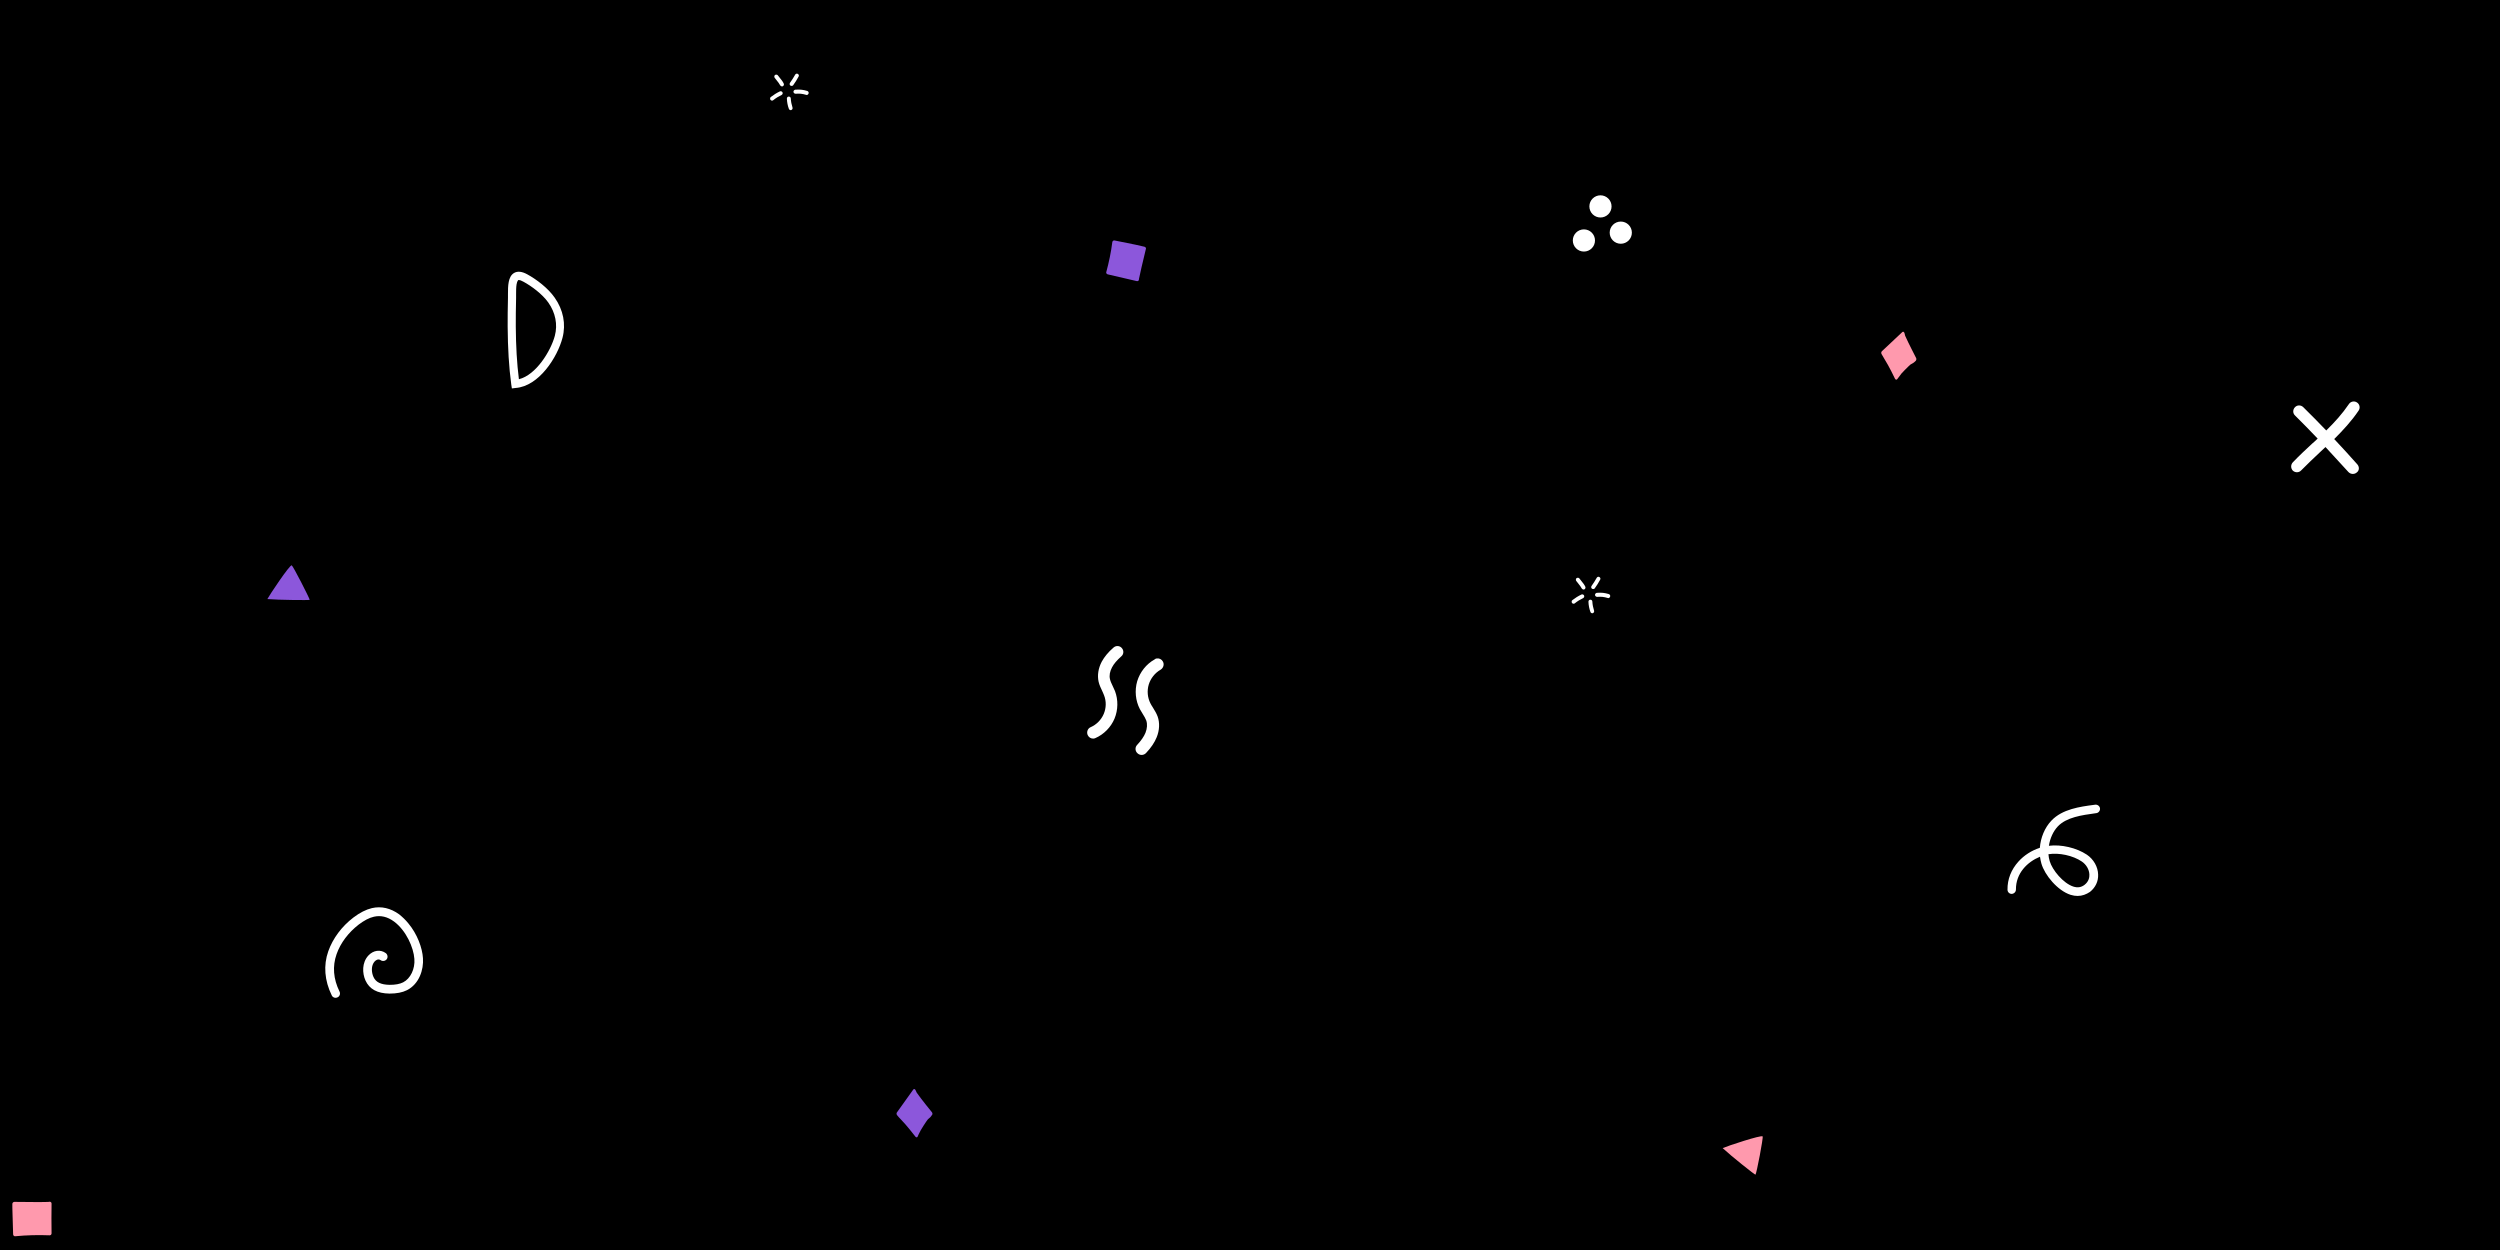
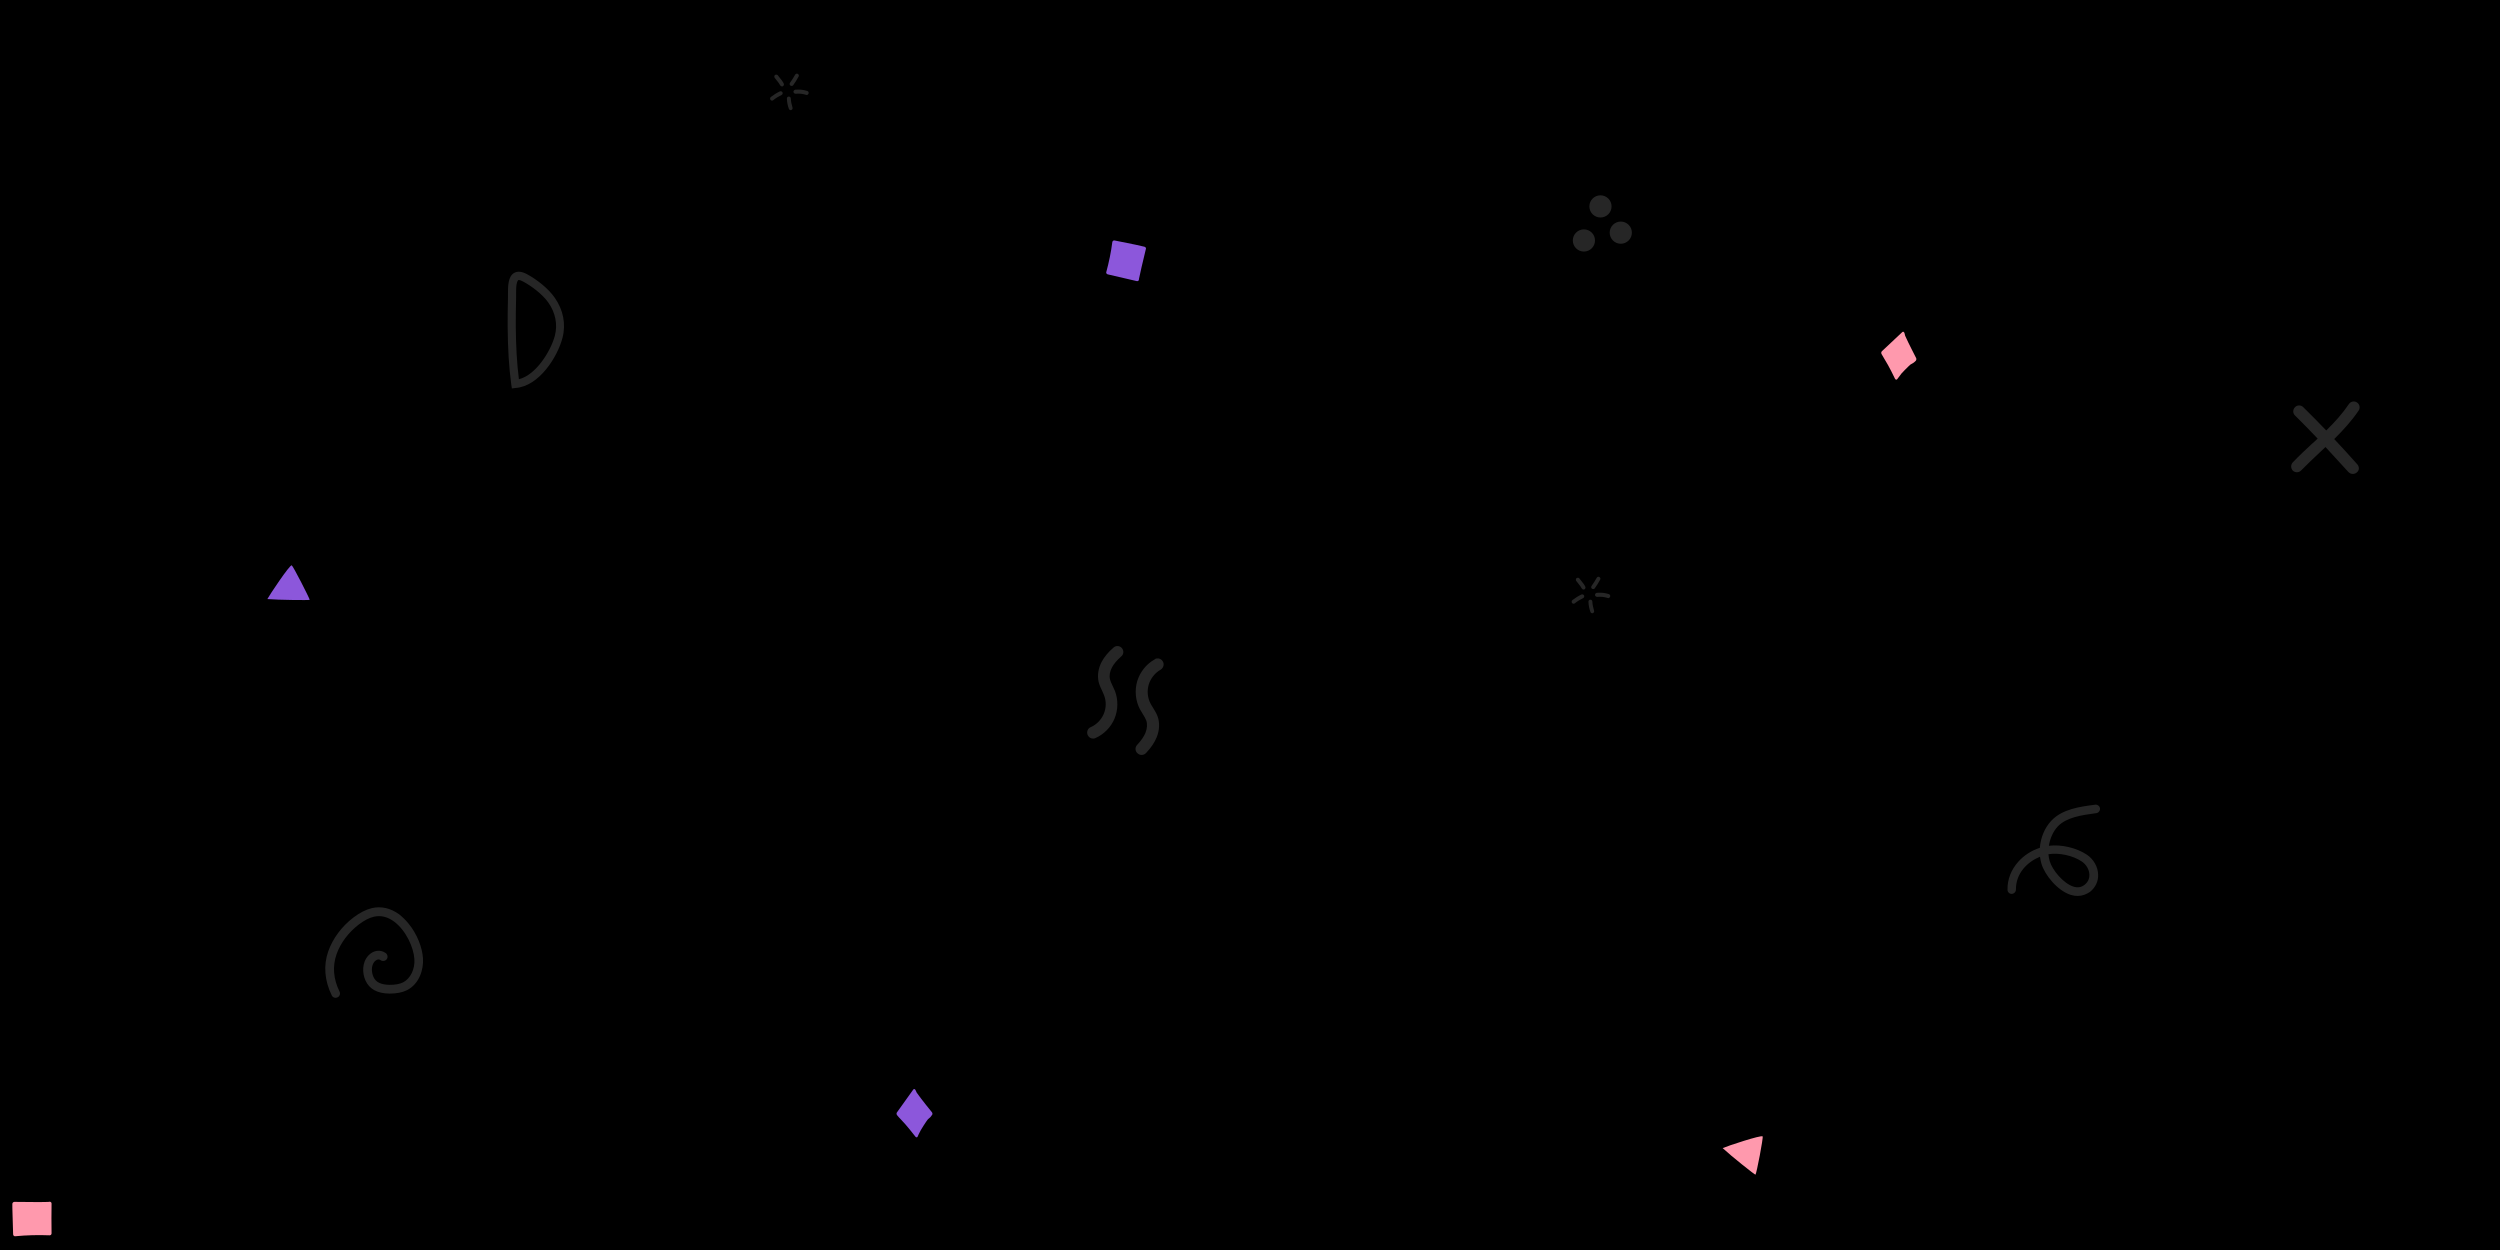
<svg xmlns="http://www.w3.org/2000/svg" width="368" height="184" viewBox="0 0 1600 800">
  <rect fill="#000000" width="1600" height="800" />
  <path fill="#ff99ad" d="M1102.5 734.8c2.5-1.2 24.8-8.6 25.6-7.5.5.7-3.9 23.8-4.6 24.5C1123.3 752.1 1107.5 739.5 1102.5 734.8zM1226.3 229.1c0-.1-4.9-9.4-7-14.2-.1-.3-.3-1.1-.4-1.6-.1-.4-.3-.7-.6-.9-.3-.2-.6-.1-.8.1l-13.1 12.3c0 0 0 0 0 0-.2.2-.3.5-.4.8 0 .3 0 .7.2 1 .1.1 1.4 2.5 2.1 3.6 2.4 3.7 6.5 12.1 6.5 12.2.2.3.4.5.7.6.3 0 .5-.1.7-.3 0 0 1.8-2.5 2.7-3.6 1.5-1.6 3-3.2 4.6-4.7 1.2-1.2 1.6-1.4 2.1-1.6.5-.3 1.1-.5 2.5-1.9C1226.5 230.4 1226.6 229.6 1226.3 229.1zM33 770.3C33 770.3 33 770.3 33 770.3c0-.7-.5-1.2-1.2-1.2-.1 0-.3 0-.4.1-1.6.2-14.3.1-22.2 0-.3 0-.6.1-.9.4-.2.2-.4.5-.4.9 0 .2 0 4.9.1 5.9l.4 13.6c0 .3.2.6.4.9.2.2.5.3.8.3 0 0 .1 0 .1 0 7.3-.7 14.7-.9 22-.6.3 0 .7-.1.9-.3.2-.2.4-.6.4-.9C32.9 783.3 32.9 776.2 33 770.3z" />
  <path fill="#8c57db" d="M171.1 383.4c1.3-2.5 14.3-22 15.6-21.6.8.3 11.5 21.2 11.5 22.1C198.1 384.2 177.9 384 171.1 383.4zM596.4 711.8c-.1-.1-6.7-8.2-9.7-12.5-.2-.3-.5-1-.7-1.5-.2-.4-.4-.7-.7-.8-.3-.1-.6 0-.8.3L574 712c0 0 0 0 0 0-.2.2-.2.5-.2.9 0 .3.2.7.4.9.1.1 1.8 2.2 2.8 3.1 3.1 3.1 8.8 10.5 8.9 10.6.2.3.5.4.8.4.3 0 .5-.2.6-.5 0 0 1.2-2.8 2-4.1 1.1-1.9 2.3-3.7 3.5-5.5.9-1.4 1.3-1.7 1.7-2 .5-.4 1-.7 2.1-2.4C596.9 713.1 596.8 712.3 596.4 711.8zM727.5 179.9C727.5 179.9 727.5 179.9 727.5 179.9c.6.2 1.3-.2 1.4-.8 0-.1 0-.2 0-.4.2-1.4 2.8-12.6 4.5-19.5.1-.3 0-.6-.2-.8-.2-.3-.5-.4-.8-.5-.2 0-4.7-1.1-5.7-1.3l-13.4-2.7c-.3-.1-.7 0-.9.2-.2.2-.4.4-.5.6 0 0 0 .1 0 .1-.8 6.5-2.2 13.1-3.9 19.4-.1.3 0 .6.2.9.2.3.5.4.8.5C714.8 176.9 721.7 178.5 727.5 179.9zM728.5 178.1c-.1-.1-.2-.2-.4-.2C728.3 177.9 728.4 178 728.5 178.1z" />
-   <g fill="#FFF">
+   <g fill="#262626">
    <path d="M699.6 472.7c-1.5 0-2.8-.8-3.5-2.3-.8-1.9 0-4.2 1.9-5 3.7-1.6 6.8-4.7 8.4-8.5 1.6-3.8 1.7-8.1.2-11.9-.3-.9-.8-1.8-1.2-2.8-.8-1.7-1.8-3.7-2.3-5.9-.9-4.1-.2-8.6 2-12.8 1.7-3.1 4.1-6.1 7.6-9.1 1.6-1.4 4-1.2 5.3.4 1.4 1.6 1.2 4-.4 5.3-2.8 2.5-4.7 4.7-5.9 7-1.4 2.6-1.9 5.3-1.3 7.6.3 1.4 1 2.8 1.7 4.3.5 1.1 1 2.2 1.5 3.3 2.1 5.6 2 12-.3 17.6-2.3 5.5-6.8 10.1-12.3 12.5C700.6 472.6 700.1 472.7 699.6 472.7zM740.4 421.4c1.5-.2 3 .5 3.8 1.9 1.1 1.8.4 4.2-1.4 5.3-3.7 2.1-6.4 5.6-7.6 9.5-1.2 4-.8 8.4 1.1 12.1.4.9 1 1.7 1.6 2.7 1 1.7 2.2 3.5 3 5.7 1.4 4 1.2 8.7-.6 13.2-1.4 3.4-3.5 6.6-6.8 10.1-1.5 1.6-3.9 1.7-5.5.2-1.6-1.4-1.7-3.9-.2-5.4 2.6-2.8 4.3-5.3 5.3-7.7 1.1-2.8 1.3-5.6.5-7.9-.5-1.3-1.3-2.7-2.2-4.1-.6-1-1.3-2.1-1.9-3.2-2.8-5.4-3.4-11.9-1.7-17.8 1.8-5.9 5.8-11 11.2-14C739.4 421.6 739.9 421.4 740.4 421.4zM261.3 590.9c5.7 6.8 9 15.7 9.4 22.4.5 7.3-2.4 16.4-10.2 20.4-3 1.5-6.7 2.2-11.2 2.2-7.9-.1-12.9-2.9-15.4-8.4-2.1-4.7-2.3-11.4 1.8-15.9 3.2-3.5 7.8-4.1 11.2-1.6 1.2.9 1.5 2.7.6 3.9-.9 1.2-2.7 1.5-3.9.6-1.8-1.3-3.6.6-3.8.8-2.4 2.6-2.1 7-.8 9.9 1.5 3.4 4.7 5 10.4 5.1 3.6 0 6.4-.5 8.6-1.6 4.7-2.4 7.7-8.6 7.2-15-.5-7.3-5.3-18.2-13-23.9-4.2-3.1-8.5-4.1-12.9-3.1-3.1.7-6.2 2.4-9.7 5-6.6 5.1-11.7 11.8-14.2 19-2.7 7.7-2.1 15.8 1.9 23.9.7 1.4.1 3.1-1.3 3.7-1.4.7-3.1.1-3.7-1.3-4.6-9.4-5.4-19.2-2.2-28.2 2.9-8.2 8.6-15.9 16.1-21.6 4.1-3.1 8-5.1 11.8-6 6-1.4 12 0 17.5 4C257.6 586.9 259.6 588.8 261.3 590.9z" />
    <circle cx="1013.7" cy="153.9" r="7.1" />
    <circle cx="1024.3" cy="132.1" r="7.1" />
    <circle cx="1037.3" cy="148.9" r="7.1" />
    <path d="M1508.7 297.2c-4.8-5.4-9.7-10.8-14.8-16.2 5.6-5.6 11.1-11.5 15.6-18.2 1.2-1.7.7-4.1-1-5.2-1.7-1.2-4.1-.7-5.2 1-4.2 6.2-9.1 11.6-14.5 16.9-4.8-5-9.7-10-14.7-14.9-1.5-1.5-3.9-1.5-5.3 0-1.5 1.5-1.5 3.9 0 5.3 4.9 4.8 9.7 9.8 14.5 14.8-1.1 1.1-2.3 2.2-3.5 3.2-4.1 3.8-8.4 7.8-12.4 12-1.4 1.5-1.4 3.8 0 5.3 0 0 0 0 0 0 1.5 1.4 3.9 1.4 5.3-.1 3.9-4 8.1-7.9 12.1-11.7 1.2-1.1 2.3-2.2 3.5-3.3 4.9 5.3 9.8 10.6 14.6 15.9.1.1.1.1.2.2 1.4 1.4 3.7 1.5 5.2.2C1510 301.2 1510.1 298.8 1508.7 297.2zM327.6 248.6l-.4-2.6c-1.5-11.1-2.2-23.2-2.3-37 0-5.5 0-11.5.2-18.5 0-.7 0-1.5 0-2.3 0-5 0-11.2 3.9-13.5 2.2-1.3 5.1-1 8.5.9 5.7 3.1 13.2 8.7 17.5 14.9 5.5 7.8 7.3 16.9 5 25.7-3.2 12.3-15 31-30 32.1L327.6 248.6zM332.1 179.2c-.2 0-.3 0-.4.1-.1.1-.7.5-1.1 2.7-.3 1.9-.3 4.2-.3 6.3 0 .8 0 1.7 0 2.4-.2 6.9-.2 12.8-.2 18.3.1 12.5.7 23.5 2 33.7 11-2.7 20.4-18.1 23-27.8 1.9-7.2.4-14.8-4.2-21.3l0 0C347 188.1 340 183 335 180.3 333.6 179.5 332.6 179.2 332.1 179.2zM516.3 60.8c-.1 0-.2 0-.4-.1-2.4-.7-4-.9-6.7-.7-.7 0-1.3-.5-1.4-1.2 0-.7.5-1.3 1.2-1.4 3.1-.2 4.9 0 7.6.8.7.2 1.1.9.9 1.6C517.3 60.4 516.8 60.8 516.3 60.8zM506.1 70.5c-.5 0-1-.3-1.2-.8-.8-2.1-1.2-4.3-1.3-6.6 0-.7.5-1.3 1.2-1.3.7 0 1.3.5 1.3 1.2.1 2 .5 3.9 1.1 5.8.2.7-.1 1.4-.8 1.6C506.4 70.5 506.2 70.5 506.1 70.5zM494.1 64.4c-.4 0-.8-.2-1-.5-.4-.6-.3-1.4.2-1.8 1.8-1.4 3.7-2.6 5.8-3.6.6-.3 1.4 0 1.7.6.3.6 0 1.4-.6 1.7-1.9.9-3.7 2-5.3 3.3C494.7 64.3 494.4 64.4 494.1 64.4zM500.5 55.3c-.5 0-.9-.3-1.2-.7-.5-1-1.2-1.9-2.4-3.4-.3-.4-.7-.9-1.1-1.4-.4-.6-.3-1.4.2-1.8.6-.4 1.4-.3 1.8.2.4.5.8 1 1.1 1.4 1.3 1.6 2.1 2.6 2.7 3.9.3.6 0 1.4-.6 1.7C500.9 55.3 500.7 55.3 500.5 55.3zM506.7 55c-.3 0-.5-.1-.8-.2-.6-.4-.7-1.2-.3-1.8 1.2-1.7 2.3-3.4 3.3-5.2.3-.6 1.1-.9 1.7-.5.6.3.9 1.1.5 1.7-1 1.9-2.2 3.8-3.5 5.6C507.4 54.8 507.1 55 506.7 55zM1029.3 382.8c-.1 0-.2 0-.4-.1-2.4-.7-4-.9-6.7-.7-.7 0-1.3-.5-1.4-1.2 0-.7.5-1.3 1.2-1.4 3.1-.2 4.9 0 7.6.8.7.2 1.1.9.9 1.6C1030.3 382.4 1029.8 382.8 1029.3 382.8zM1019.1 392.5c-.5 0-1-.3-1.2-.8-.8-2.1-1.2-4.3-1.3-6.6 0-.7.5-1.3 1.2-1.3.7 0 1.3.5 1.3 1.2.1 2 .5 3.9 1.1 5.8.2.7-.1 1.4-.8 1.6C1019.4 392.5 1019.2 392.5 1019.1 392.5zM1007.1 386.4c-.4 0-.8-.2-1-.5-.4-.6-.3-1.4.2-1.8 1.8-1.4 3.7-2.6 5.8-3.6.6-.3 1.4 0 1.7.6.3.6 0 1.4-.6 1.7-1.9.9-3.7 2-5.3 3.3C1007.7 386.3 1007.4 386.4 1007.1 386.4zM1013.5 377.3c-.5 0-.9-.3-1.2-.7-.5-1-1.2-1.9-2.4-3.4-.3-.4-.7-.9-1.1-1.4-.4-.6-.3-1.4.2-1.8.6-.4 1.4-.3 1.8.2.4.5.8 1 1.1 1.4 1.3 1.6 2.1 2.6 2.7 3.9.3.6 0 1.4-.6 1.7C1013.9 377.3 1013.7 377.3 1013.5 377.3zM1019.7 377c-.3 0-.5-.1-.8-.2-.6-.4-.7-1.2-.3-1.8 1.2-1.7 2.3-3.4 3.3-5.2.3-.6 1.1-.9 1.7-.5.6.3.9 1.1.5 1.7-1 1.9-2.2 3.8-3.5 5.6C1020.4 376.8 1020.1 377 1019.7 377zM1329.7 573.4c-1.4 0-2.9-.2-4.5-.7-8.4-2.7-16.6-12.7-18.7-20-.4-1.4-.7-2.9-.9-4.4-8.1 3.3-15.5 10.6-15.4 21 0 1.5-1.2 2.7-2.7 2.8 0 0 0 0 0 0-1.5 0-2.7-1.2-2.7-2.7-.1-6.7 2.4-12.9 7-18 3.6-4 8.4-7.1 13.7-8.8.5-6.5 3.1-12.9 7.4-17.4 7-7.4 18.2-8.9 27.3-10.1l.7-.1c1.5-.2 2.9.9 3.1 2.3.2 1.5-.9 2.9-2.3 3.1l-.7.1c-8.6 1.2-18.4 2.5-24 8.4-3 3.2-5 7.7-5.7 12.4 7.9-1 17.7 1.3 24.3 5.7 4.3 2.9 7.1 7.8 7.2 12.7.2 4.3-1.7 8.3-5.2 11.1C1335.2 572.4 1332.6 573.4 1329.7 573.4zM1311 546.7c.1 1.5.4 3 .8 4.4 1.7 5.8 8.7 14.2 15.1 16.3 2.8.9 5.1.5 7.2-1.1 2.7-2.1 3.2-4.8 3.1-6.6-.1-3.2-2-6.4-4.8-8.3C1326.7 547.5 1317.7 545.6 1311 546.7z" />
  </g>
</svg>
